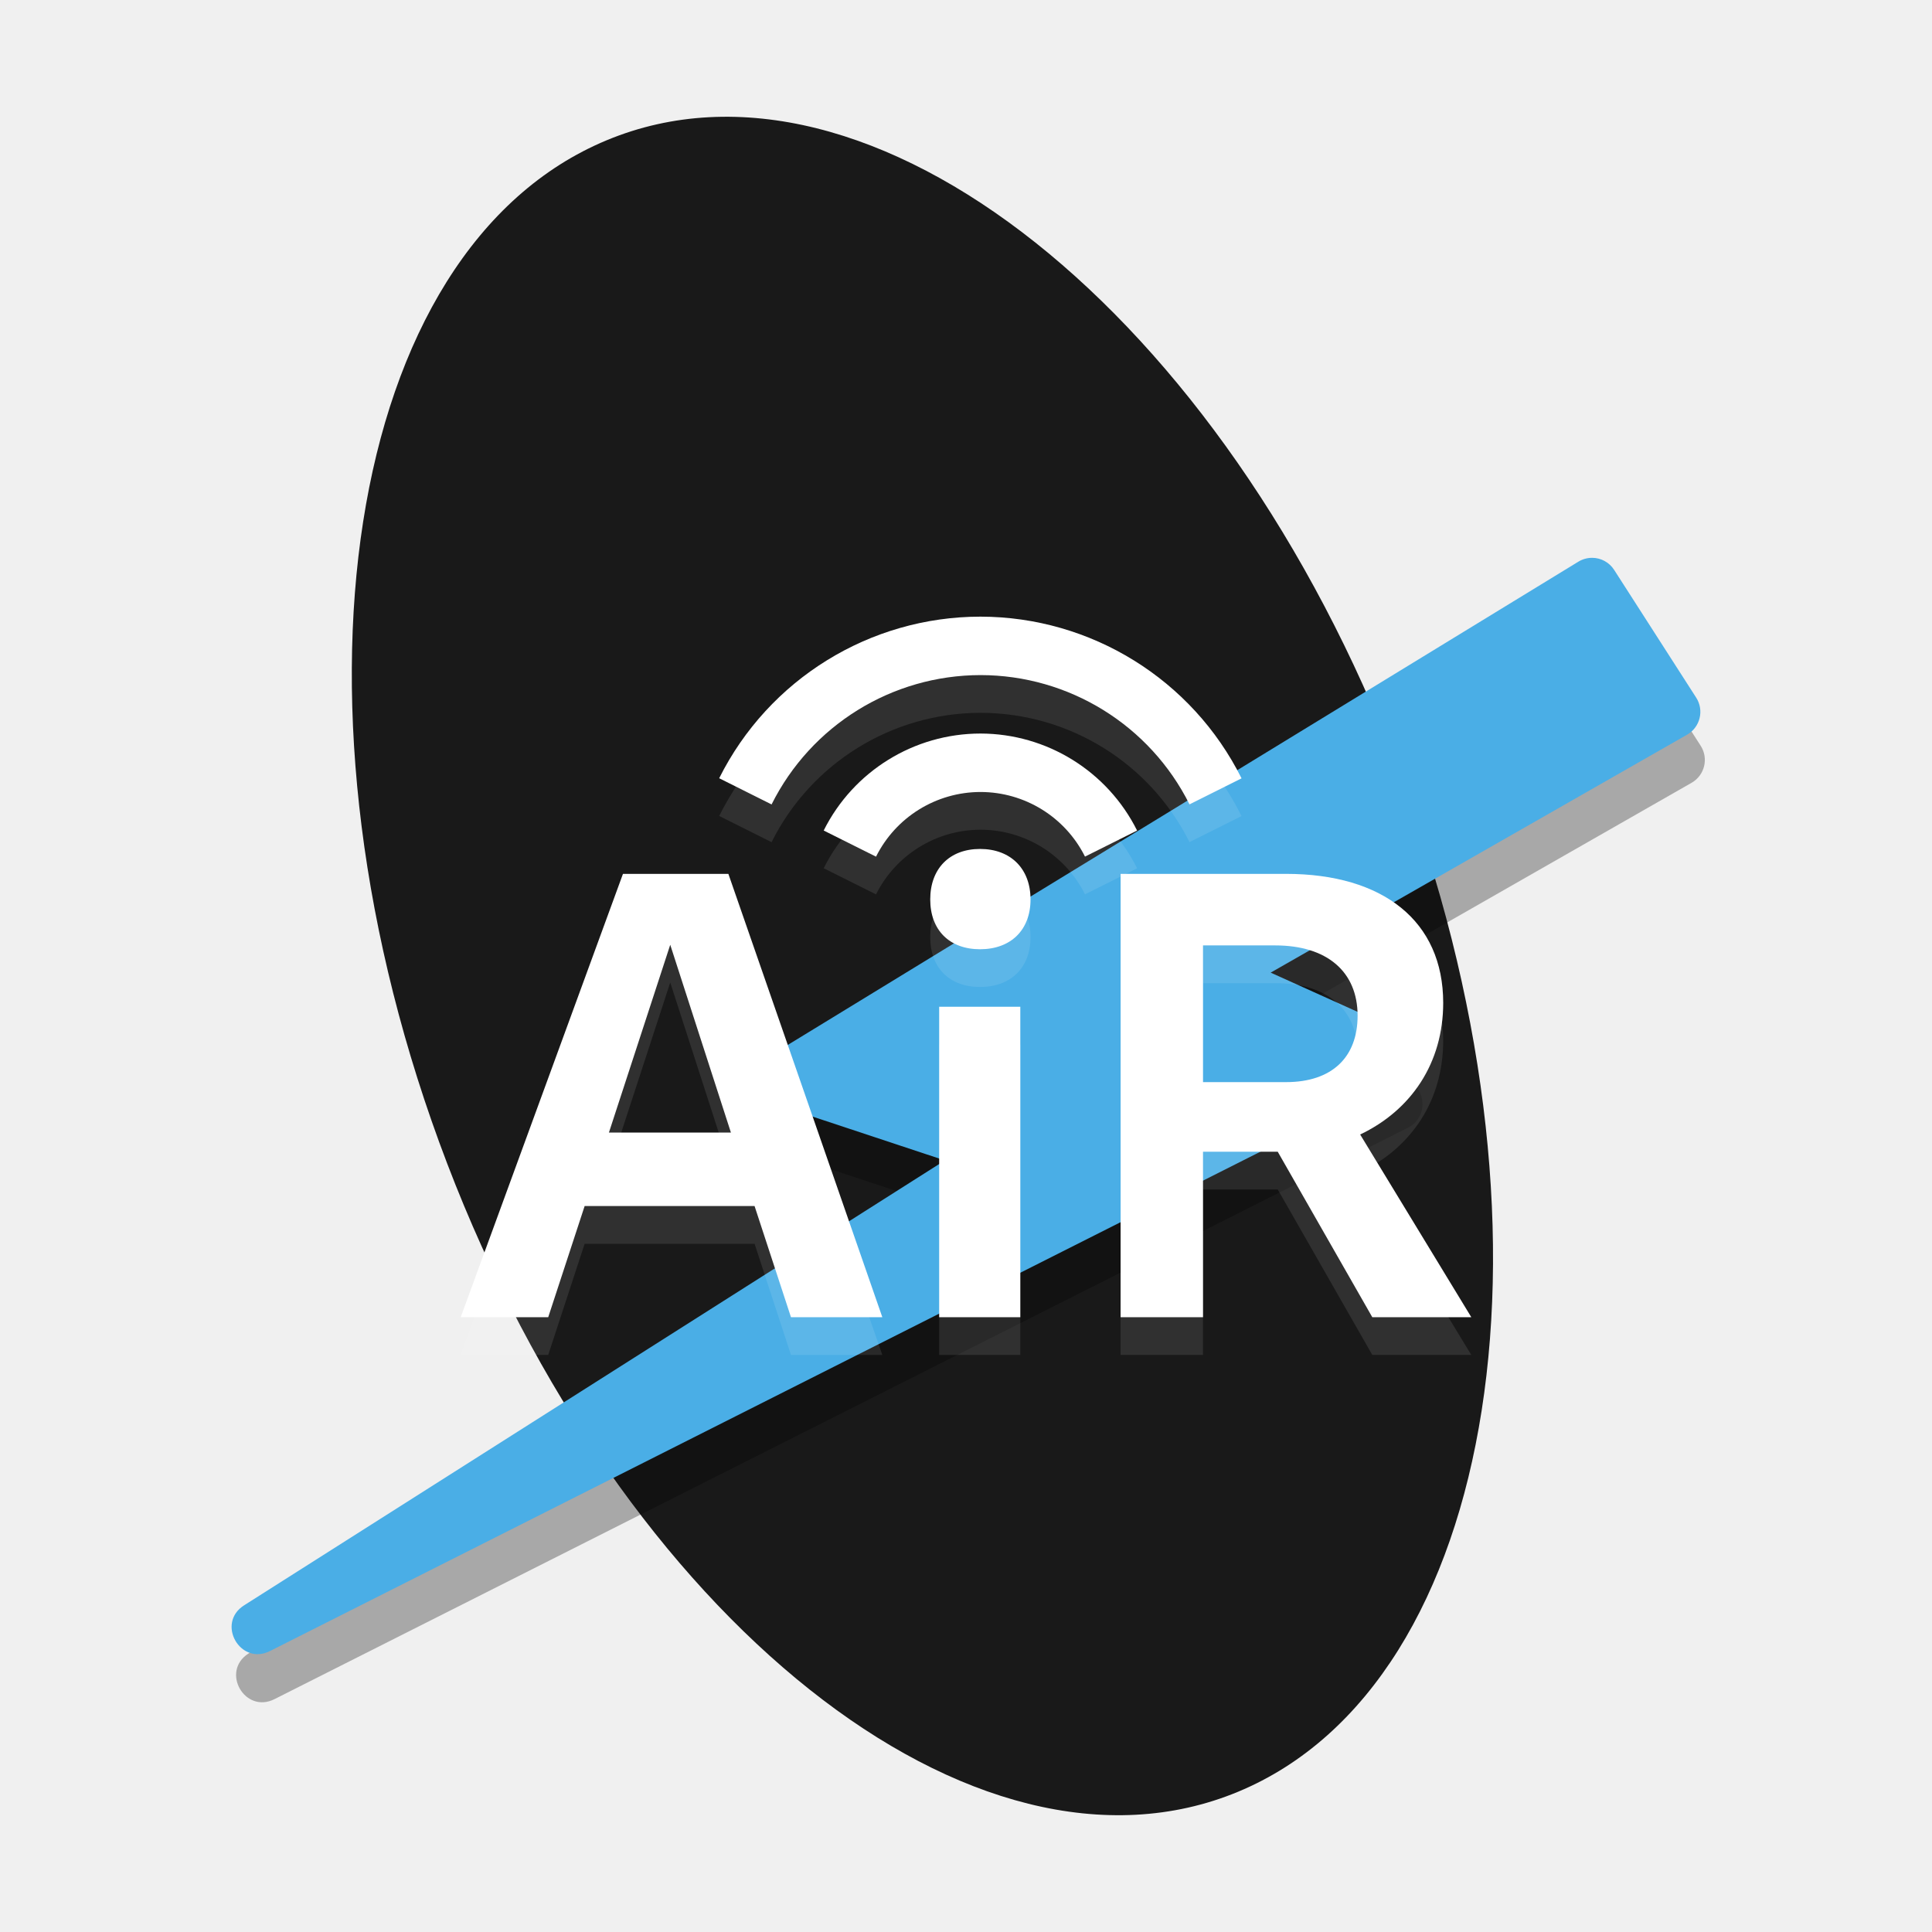
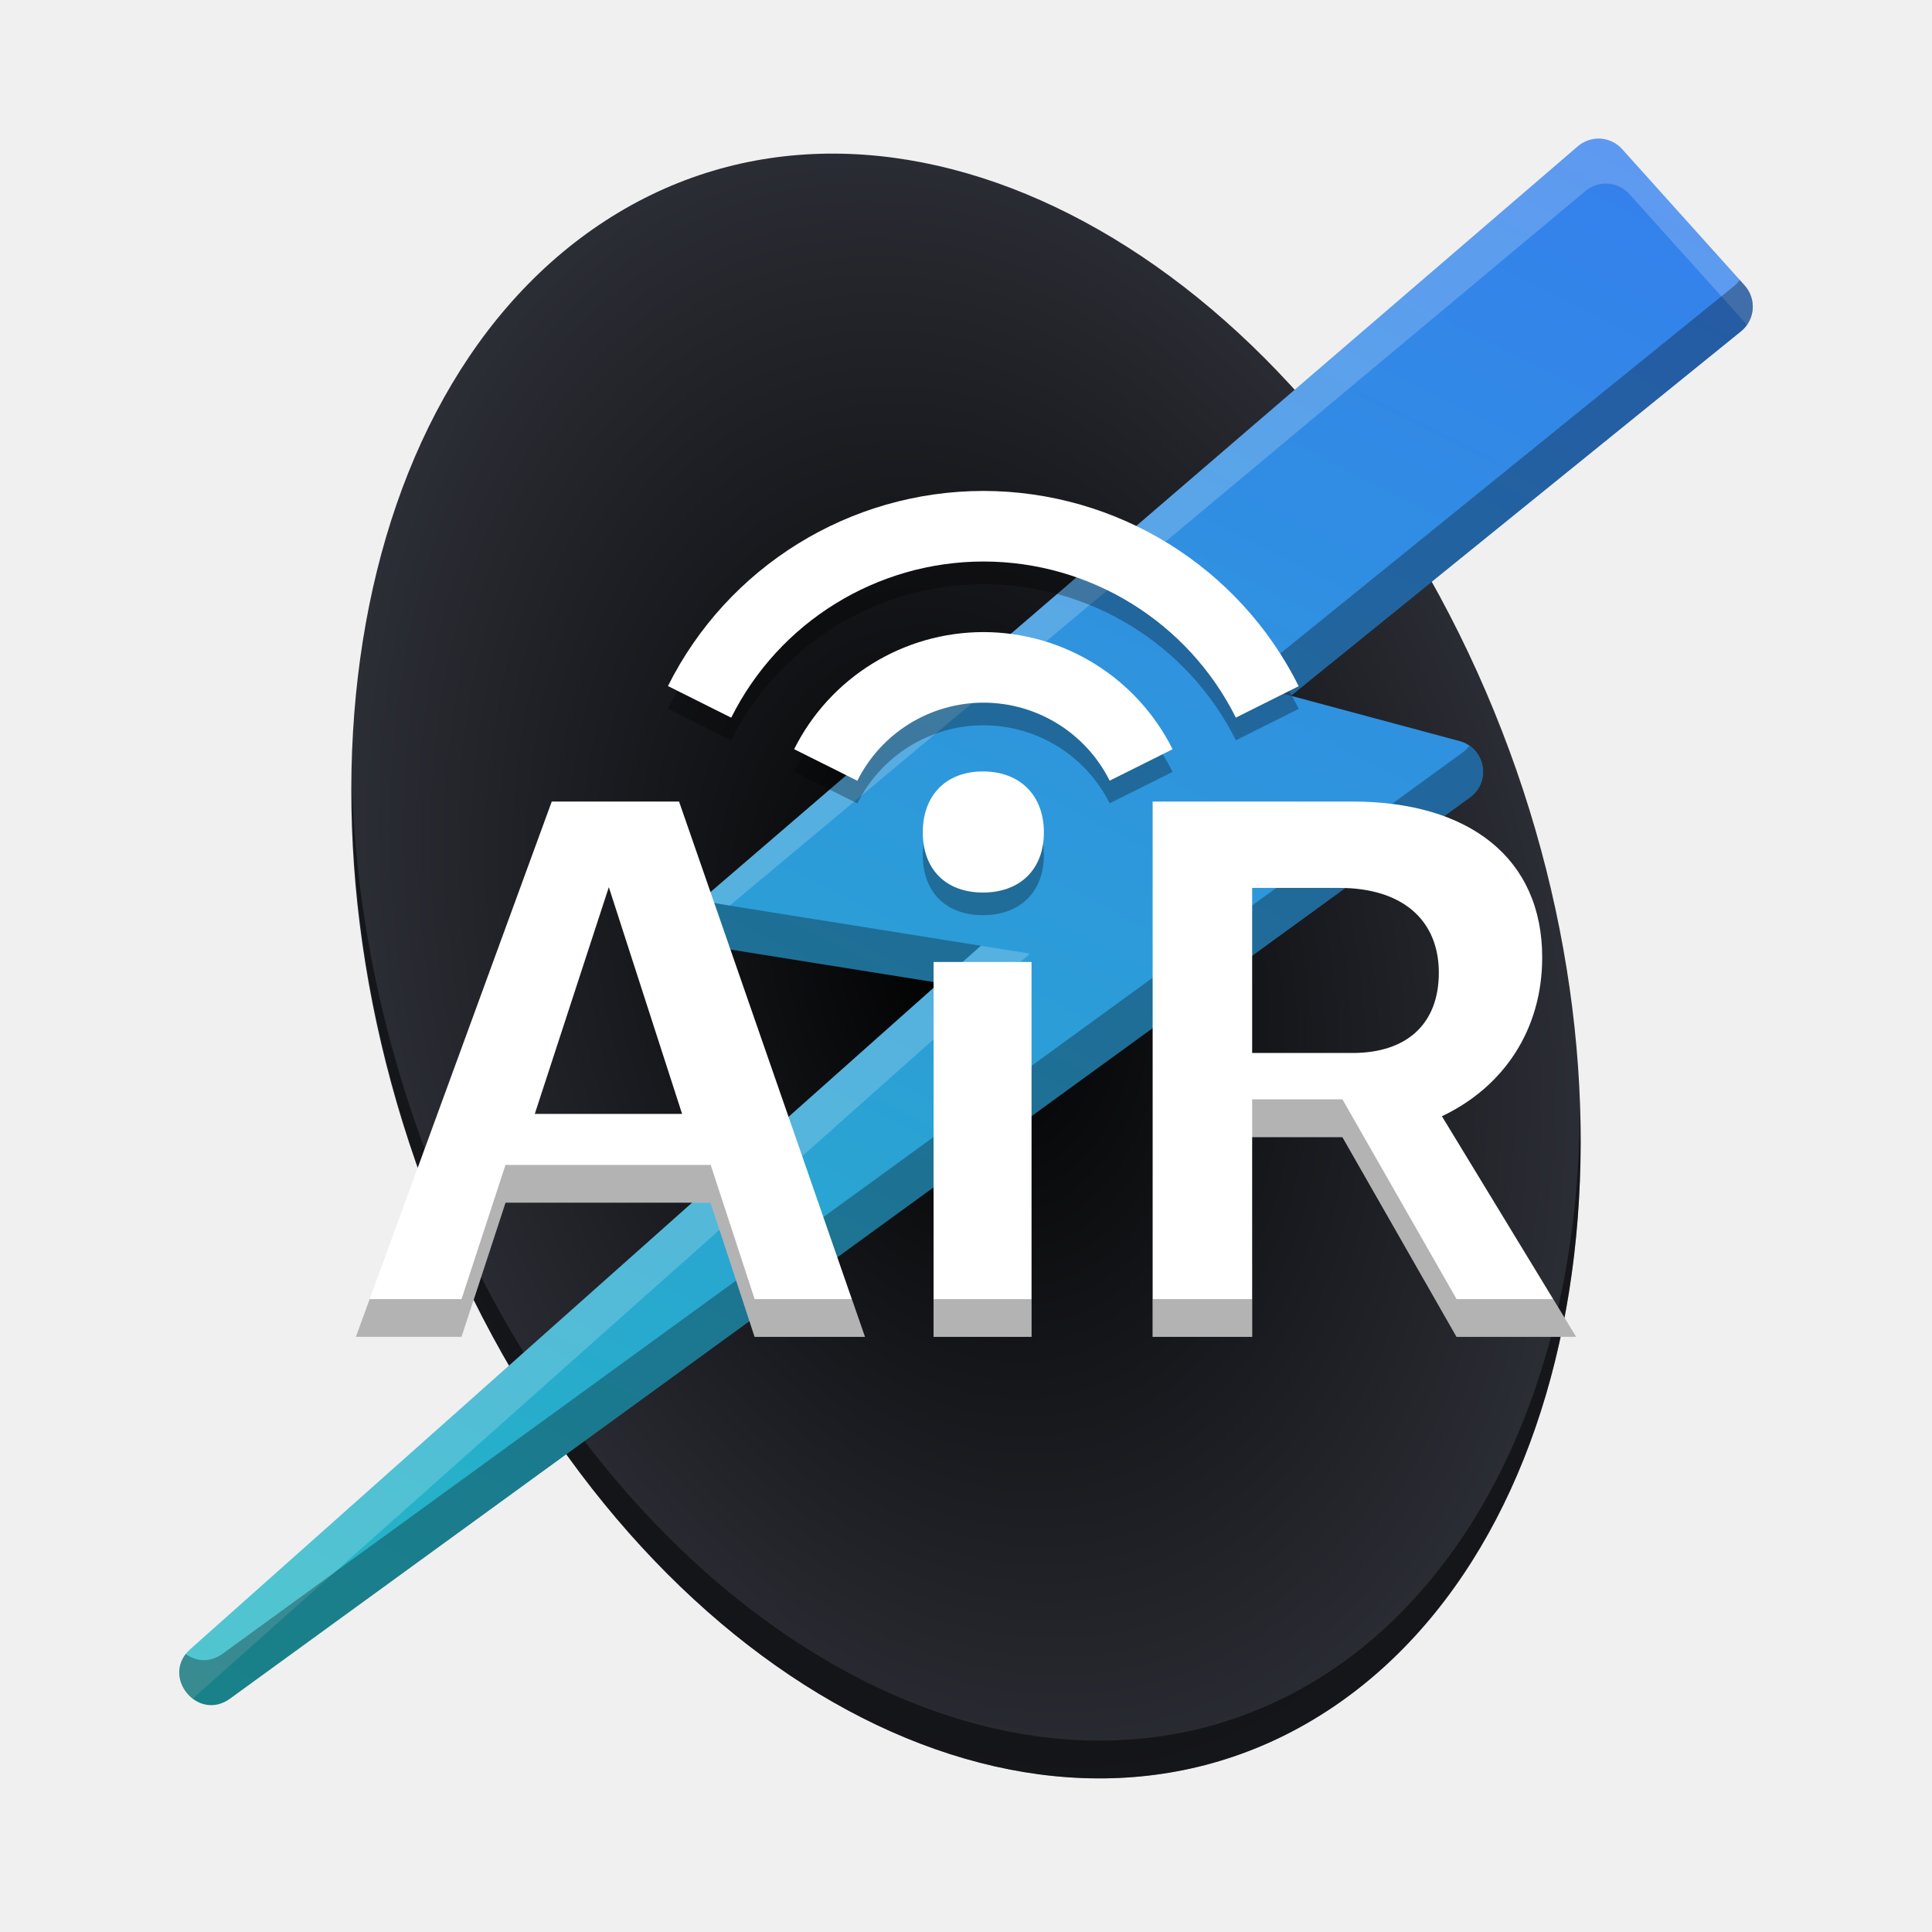
<svg xmlns="http://www.w3.org/2000/svg" version="1.1" viewBox="0 0 512 512">
  <defs>
-     <clipPath id="e">
-       <rect width="384" height="384" />
-     </clipPath>
-     <clipPath id="c">
-       <path d="m111 119h177v23h-177z" />
-     </clipPath>
-     <clipPath id="b">
-       <path d="m177 130h45v89h-45z" />
-     </clipPath>
-     <clipPath id="a">
-       <path d="m111 207h177v89h-177z" />
-     </clipPath>
-     <clipPath id="d">
-       <rect width="384" height="384" />
-     </clipPath>
-     <g clip-path="url(#d)" />
+     <linearGradient id="a" x1="163.39" x2="453.68" y1="520.91" y2="121.28" gradientTransform="matrix(1.1918 -.19418 .19418 1.1918 -109.26 -57.406)" gradientUnits="userSpaceOnUse">
+       <stop stop-color="#23bac2" offset="0" />
+       <stop stop-color="#367bf0" offset="1" />
+     </linearGradient>
+     <radialGradient id="b" cx="116.91" cy="358.51" r="157.58" gradientTransform="matrix(1.7866 .12361 -.17191 2.4392 -30.333 -530.41)" gradientUnits="userSpaceOnUse">
+       <stop offset="0" />
+       <stop stop-color="#4c4f5c" offset="1" />
+     </radialGradient>
  </defs>
-   <ellipse transform="matrix(.9235 -.38359 .35705 .93408 0 0)" cx="136.99" cy="330.32" rx="136.39" ry="234.28" fill="#191919" />
-   <path d="m423.1 160.58c-1.282 3.1e-4 -2.54 0.354-3.634 1.024l-214.52 131.13c-5.063 3.094-4.19 10.697 1.443 12.562l45.203 14.977-185.72 117.91c-7.465 4.74-1.027 16.086 6.87 12.108l300.39-151.45c5.23-2.639 5.069-10.161-0.269-12.573l-34.932-15.761 110.36-63.06c3.464-1.98 4.562-6.458 2.406-9.816l-21.739-33.852c-1.282-1.996-3.491-3.204-5.863-3.204z" color="#000000" color-rendering="auto" dominant-baseline="auto" image-rendering="auto" opacity=".3" shape-rendering="auto" solid-color="#000000" style="font-feature-settings:normal;font-variant-alternates:normal;font-variant-caps:normal;font-variant-ligatures:normal;font-variant-numeric:normal;font-variant-position:normal;isolation:auto;mix-blend-mode:normal;shape-padding:0;text-decoration-color:#000000;text-decoration-line:none;text-decoration-style:solid;text-indent:0;text-orientation:mixed;text-transform:none;white-space:normal" />
-   <path d="m421.91 147.83c-1.282 3.1e-4 -2.54 0.354-3.634 1.024l-214.52 131.13c-5.063 3.094-4.19 10.697 1.443 12.562l45.203 14.977-185.72 117.91c-7.465 4.74-1.027 16.086 6.87 12.108l300.39-151.45c5.23-2.639 5.069-10.161-0.269-12.573l-34.932-15.761 110.36-63.06c3.464-1.98 4.562-6.458 2.406-9.816l-21.739-33.852c-1.282-1.996-3.491-3.204-5.863-3.204z" color="#000000" color-rendering="auto" dominant-baseline="auto" fill="#4aaee6" image-rendering="auto" shape-rendering="auto" solid-color="#000000" style="font-feature-settings:normal;font-variant-alternates:normal;font-variant-caps:normal;font-variant-ligatures:normal;font-variant-numeric:normal;font-variant-position:normal;isolation:auto;mix-blend-mode:normal;shape-padding:0;text-decoration-color:#000000;text-decoration-line:none;text-decoration-style:solid;text-indent:0;text-orientation:mixed;text-transform:none;white-space:normal" />
-   <g fill="#fff">
-     <g transform="matrix(4.2323 0 0 4.2323 236.25 -1105.6)" opacity=".1" aria-label="AiR">
-       <path d="m-26.973 346.07h5.48l2.28-6.96h10.64l2.28 6.96h5.72l-9.64-27.76h-6.6zm9.28-11.56 3.84-11.76 3.8 11.76z" />
-       <path d="m5.547 323.03c1.92 0 3.16-1.2 3.16-3.12s-1.24-3.16-3.16-3.16-3.12 1.24-3.12 3.16 1.2 3.12 3.12 3.12zm-2.56 23.04h5.08v-19.44h-5.08z" />
-       <path d="m14.347 346.07h5.16v-10.36h4.68l5.92 10.36h6.2l-6.96-11.44c3.2-1.52 5.2-4.48 5.2-8.24 0-5.12-3.76-8.08-9.84-8.08h-10.36zm9.68-23.28c3.24 0 5.16 1.64 5.16 4.4 0 2.6-1.6 4.16-4.48 4.16h-5.2v-8.56z" />
-     </g>
-     <g transform="matrix(4.2323 0 0 4.2323 236.25 -1115.6)" aria-label="AiR">
-       <path d="m-26.973 346.07h5.48l2.28-6.96h10.64l2.28 6.96h5.72l-9.64-27.76h-6.6zm9.28-11.56 3.84-11.76 3.8 11.76z" />
-       <path d="m5.547 323.03c1.92 0 3.16-1.2 3.16-3.12s-1.24-3.16-3.16-3.16-3.12 1.24-3.12 3.16 1.2 3.12 3.12 3.12zm-2.56 23.04h5.08v-19.44h-5.08z" />
-       <path d="m14.347 346.07h5.16v-10.36h4.68l5.92 10.36h6.2l-6.96-11.44c3.2-1.52 5.2-4.48 5.2-8.24 0-5.12-3.76-8.08-9.84-8.08h-10.36zm9.68-23.28c3.24 0 5.16 1.64 5.16 4.4 0 2.6-1.6 4.16-4.48 4.16h-5.2v-8.56z" />
-     </g>
-     <path d="m190.59 216.24 13.886 6.943c10.48-20.983 31.908-34.25 55.361-34.276 23.461 0.011 44.904 13.273 55.392 34.261l13.795-6.898c-13.094-26.226-39.872-42.812-69.185-42.852-29.329 0.011-56.135 16.588-69.249 42.822zm27.696 13.856 13.871 6.928c5.239-10.493 15.953-17.125 27.681-17.138 11.731 4e-3 22.45 6.633 27.696 17.123l13.81-6.898c-7.856-15.736-23.919-25.689-41.506-25.715-17.6 8e-3 -33.686 9.956-41.552 25.699z" opacity=".1" stroke-width=".645" />
-     <path d="m190.59 206.24 13.886 6.943c10.48-20.983 31.908-34.25 55.361-34.276 23.461 0.011 44.904 13.273 55.392 34.261l13.795-6.898c-13.094-26.226-39.872-42.812-69.185-42.852-29.329 0.011-56.135 16.588-69.249 42.822zm27.696 13.856 13.871 6.928c5.239-10.493 15.953-17.125 27.681-17.138 11.731 4e-3 22.45 6.633 27.696 17.123l13.81-6.898c-7.856-15.736-23.919-25.689-41.506-25.715-17.6 8e-3 -33.686 9.956-41.552 25.699z" stroke-width=".645" />
+   <ellipse transform="matrix(.82944 -.5586 .44359 .89623 0 0)" cx="116.91" cy="358.51" rx="157.58" ry="219.16" fill="url(#b)" />
+   <path d="m93.307 208.8a221.14 154.79 71.257 0 0 31.991 135.22 221.14 154.79 71.257 0 0 227.92 108.39 221.14 154.79 71.257 0 0 65.476-159.23 221.14 154.79 71.257 0 1-65.476 149.23 221.14 154.79 71.257 0 1-227.92-108.39 221.14 154.79 71.257 0 1-31.991-125.22z" opacity=".5" />
+   <g stroke-width="1.208">
+     <path d="m422.27 36.85c-1.528 0.249-2.958 0.916-4.132 1.925l-230.2 197.93c-5.433 4.671-2.916 13.562 4.159 14.691l56.78 9.072-198.44 176.58c-7.976 7.098 1.899 19.37 10.539 13.096l328.59-238.82c5.721-4.16 4.068-13.094-2.763-14.932l-44.692-12.001 119.28-96.583c3.744-3.032 4.183-8.583 0.962-12.165l-32.481-36.123c-1.915-2.13-4.782-3.14-7.61-2.68z" color="#000000" color-rendering="auto" dominant-baseline="auto" fill="url(#a)" image-rendering="auto" shape-rendering="auto" solid-color="#000000" style="font-feature-settings:normal;font-variant-alternates:normal;font-variant-caps:normal;font-variant-ligatures:normal;font-variant-numeric:normal;font-variant-position:normal;isolation:auto;mix-blend-mode:normal;shape-padding:0;text-decoration-color:#000000;text-decoration-line:none;text-decoration-style:solid;text-indent:0;text-orientation:mixed;text-transform:none;white-space:normal" />
+     <path d="m422.26 36.844 8e-3 6e-3c-1.528 0.249-2.959 0.916-4.133 1.925l-230.2 197.93c-3.071 2.204 1.166 2.486 5.441 3.289l226.7-189.3c1.174-1.01 2.605-1.676 4.133-1.925l-8e-3 -6e-3c2.827-0.46 5.695 0.551 7.61 2.681l31.166 34.657c2.191-3.122 2.058-7.468-0.625-10.452l-32.483-36.122c-1.915-2.13-4.783-3.141-7.61-2.681zm-162.32 213.79-209.5 186.42c-4.762 4.237-3.159 10.317 0.743 13.196 0.345-0.439 0.739-0.868 1.199-1.278l220.56-196.26z" fill="#fff" opacity=".2" style="font-feature-settings:normal;font-variant-alternates:normal;font-variant-caps:normal;font-variant-ligatures:normal;font-variant-numeric:normal;font-variant-position:normal;isolation:auto;mix-blend-mode:normal;shape-padding:0;text-decoration-color:#000000;text-decoration-line:none;text-decoration-style:solid;text-indent:0;text-orientation:mixed;text-transform:none;white-space:normal" />
+     <path d="m461.03 74.182c-0.439 0.626-0.962 1.207-1.587 1.714l-129.85 105.14 12.511 3.359 119.28-96.582c3.744-3.032 4.183-8.583 0.962-12.166zm-71.597 123.45c-0.492 0.654-1.095 1.254-1.817 1.78l-328.59 238.82c-3.482 2.529-7.164 2.042-9.798 0.098-5.636 7.177 3.598 17.732 11.739 11.82l328.59-238.82c4.887-3.554 4.381-10.576-0.124-13.698zm-202.77 40.464c-3.642 4.854-0.997 12.278 5.432 13.304l56.779 9.073 11.059-9.84-69.78-11.15c-1.333-0.213-2.503-0.702-3.49-1.386z" opacity=".3" style="font-feature-settings:normal;font-variant-alternates:normal;font-variant-caps:normal;font-variant-ligatures:normal;font-variant-numeric:normal;font-variant-position:normal;isolation:auto;mix-blend-mode:normal;shape-padding:0;text-decoration-color:#000000;text-decoration-line:none;text-decoration-style:solid;text-indent:0;text-orientation:mixed;text-transform:none;white-space:normal" />
+   </g>
+   <g transform="translate(.001385 -13.807)" stroke-width="5.111">
+     <path d="m260.63 149.91c-35.414 0.013-67.782 20.03-83.617 51.707l16.768 8.383c12.654-25.337 38.528-41.355 66.848-41.387 28.329 0.013 54.221 16.026 66.885 41.369l16.658-8.328c-15.811-31.668-48.146-51.696-83.541-51.744zm-2e-3 37.406c-21.252 0.01-40.674 12.021-50.172 31.031l16.748 8.365c6.326-12.67 19.262-20.678 33.424-20.693 14.165 5e-3 27.109 8.009 33.443 20.676l16.676-8.33c-9.486-19.001-28.883-31.017-50.119-31.049zm-0.135 36.93c-9.812 0-15.945 6.338-15.945 16.15 0 9.812 6.133 15.943 15.945 15.943 9.812 0 16.148-6.131 16.148-15.943 0-9.812-6.336-16.15-16.148-16.15z" opacity=".3" />
+     <path d="m260.63 143.91c-35.414 0.013-67.782 20.03-83.617 51.707l16.768 8.383c12.654-25.337 38.528-41.355 66.848-41.387 28.329 0.013 54.221 16.026 66.885 41.369l16.658-8.328c-15.811-31.668-48.146-51.696-83.541-51.744zm-2e-3 37.406c-21.252 0.01-40.674 12.021-50.172 31.031l16.748 8.365c6.326-12.67 19.262-20.678 33.424-20.693 14.165 5e-3 27.109 8.009 33.443 20.676l16.676-8.33c-9.486-19.001-28.883-31.017-50.119-31.049zm-0.135 36.93c-9.812 0-15.945 6.338-15.945 16.15 0 9.812 6.133 15.943 15.945 15.943 9.812 0 16.148-6.131 16.148-15.943 0-9.812-6.336-16.15-16.148-16.15zm-114.27 7.973-51.922 141.87h28.006l11.652-35.568h54.375l11.652 35.568h29.23l-49.264-141.87h-33.73zm159.24 0v141.87h26.371v-52.945h23.916l30.254 52.945h31.686l-35.568-58.465c16.353-7.768 26.574-22.894 26.574-42.109 0-26.166-19.216-41.293-50.287-41.293h-52.945zm-144.12 22.691 19.42 60.098h-39.043zm170.49 0.203h23.1c16.558 0 26.369 8.382 26.369 22.486 0 13.287-8.176 21.26-22.895 21.26h-26.574zm-84.426 19.625v99.348h25.961v-99.348z" fill="#fff" />
+     <path d="m331.84 305.14v10h23.916l30.254 52.945h31.686l-6.084-10h-25.602l-30.254-52.945zm-197.88 17.377-11.652 35.568h-24.346l-3.66 10h28.006l11.652-35.568h54.375l11.652 35.568h29.23l-3.473-10h-25.758l-11.652-35.568zm113.45 35.568v10h25.961v-10zm58.055 0v10h26.371v-10z" opacity=".3" />
  </g>
</svg>
